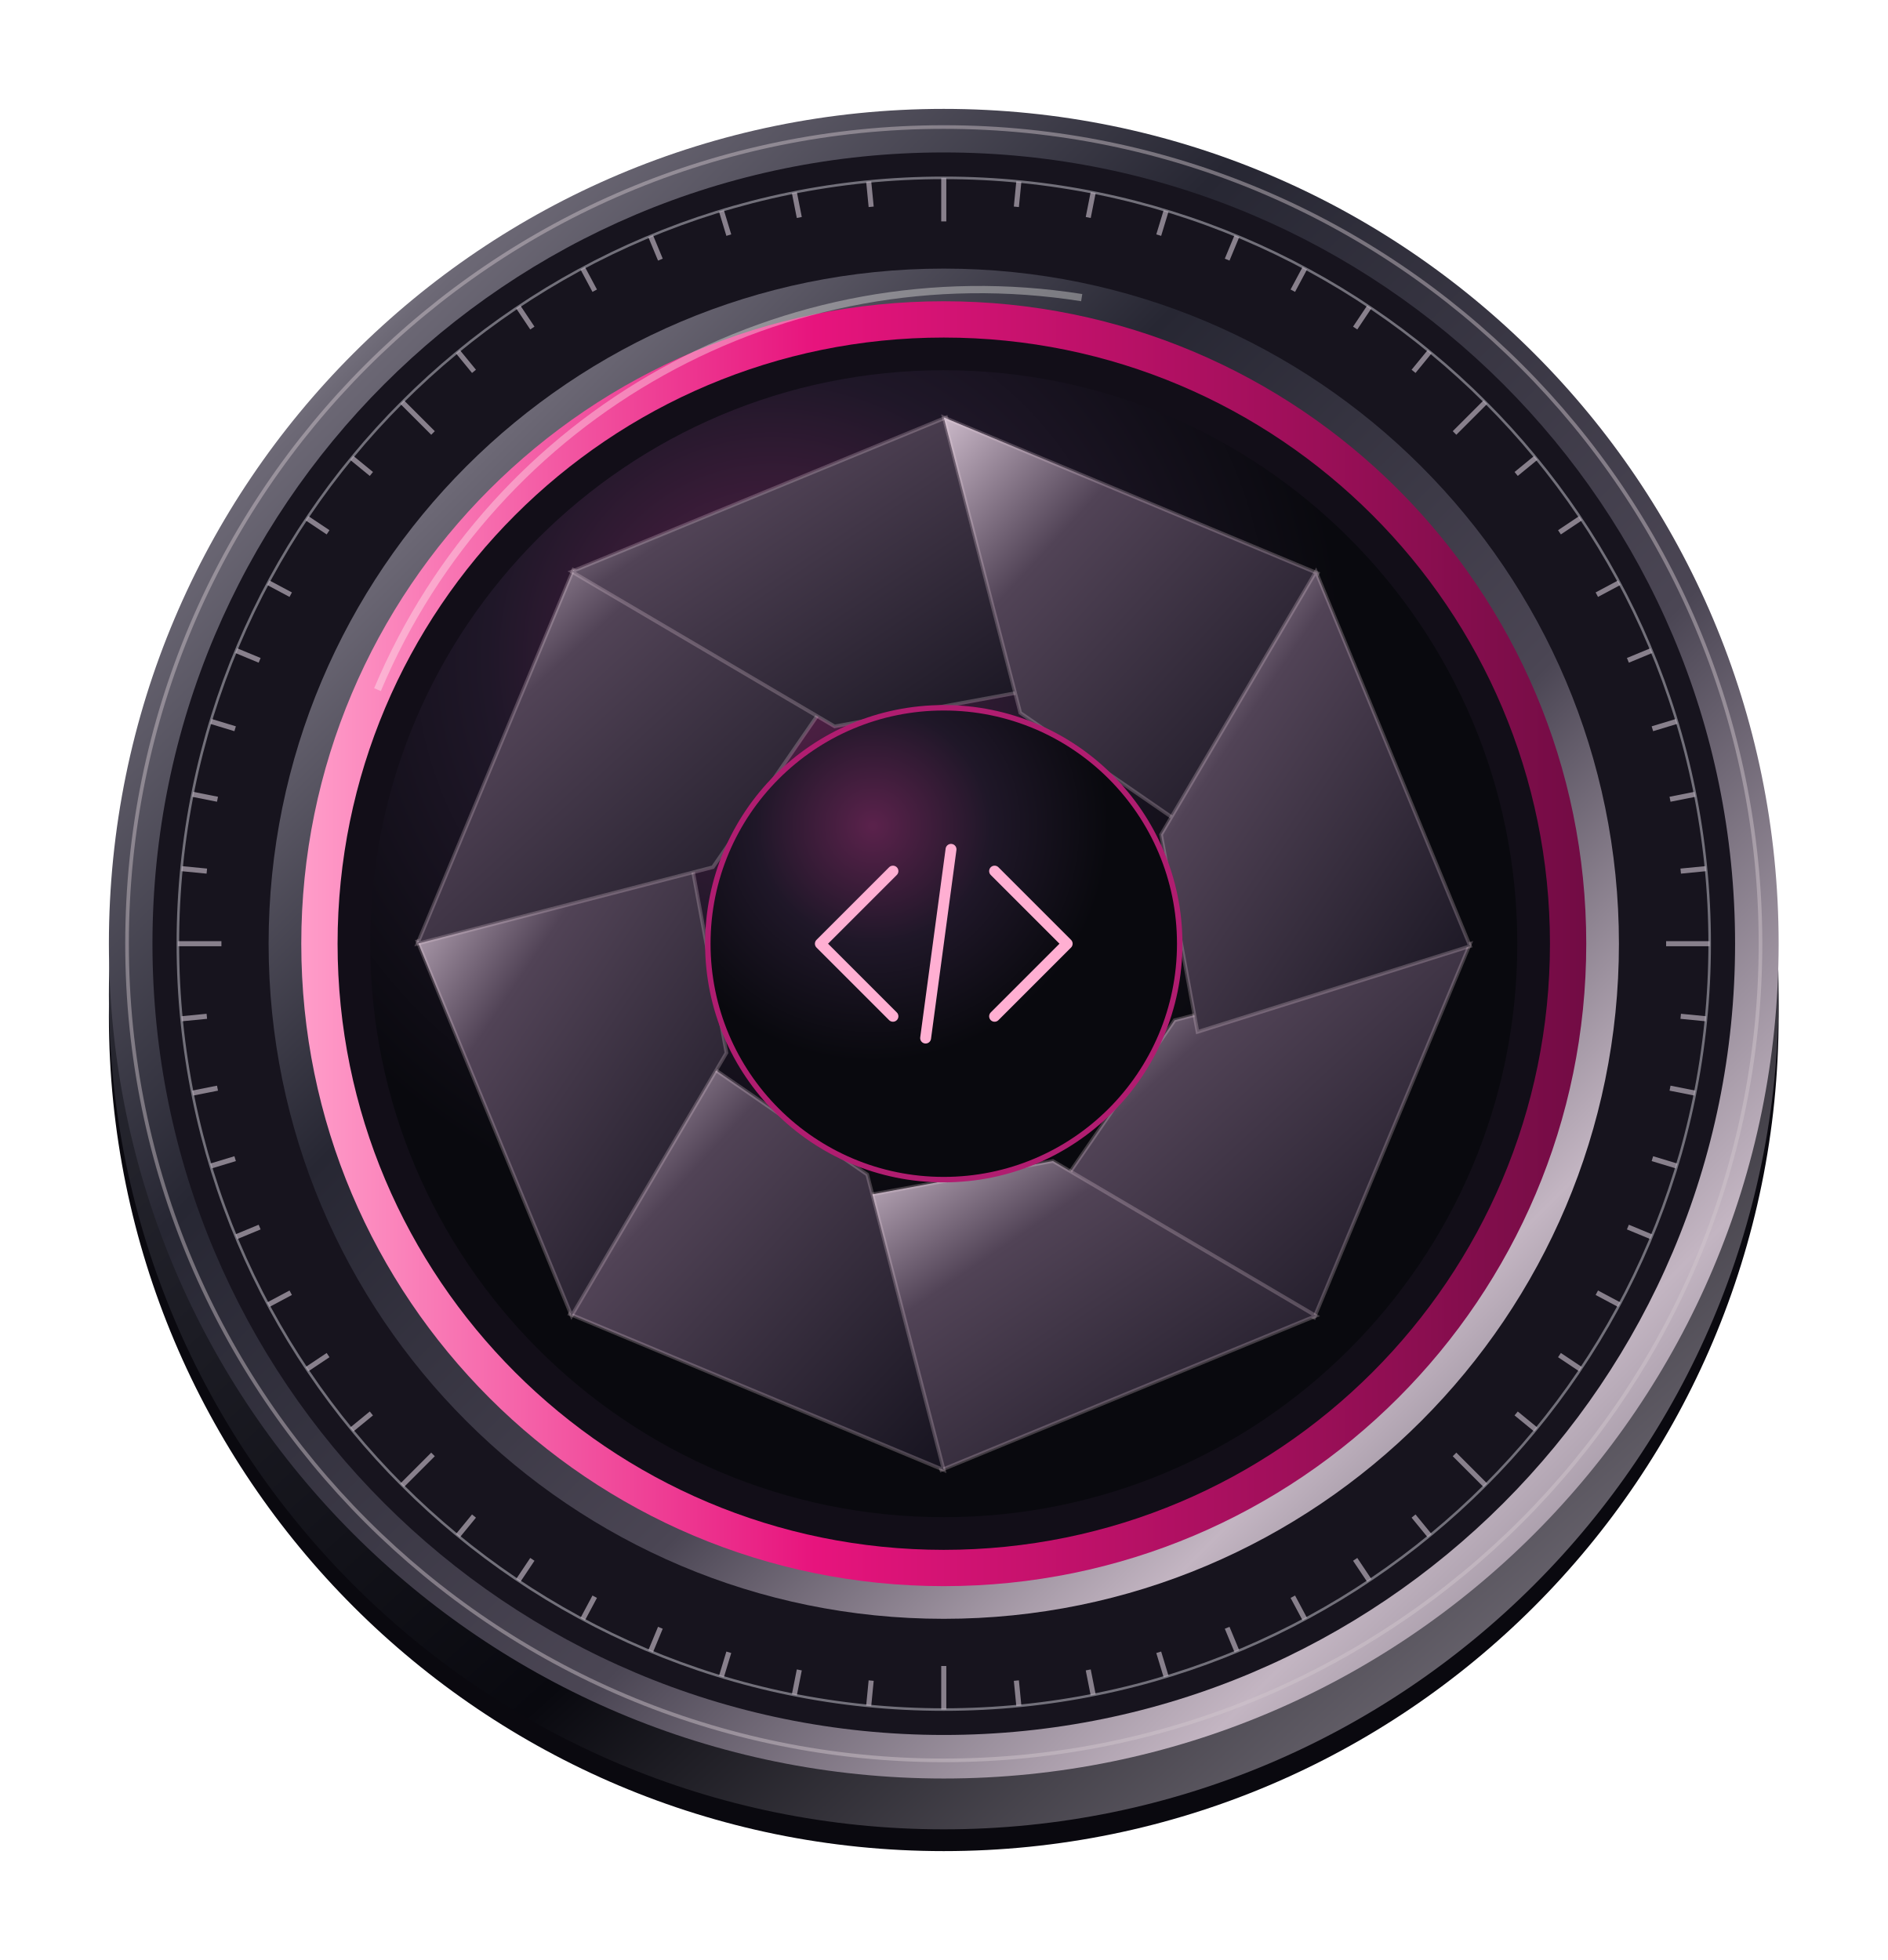
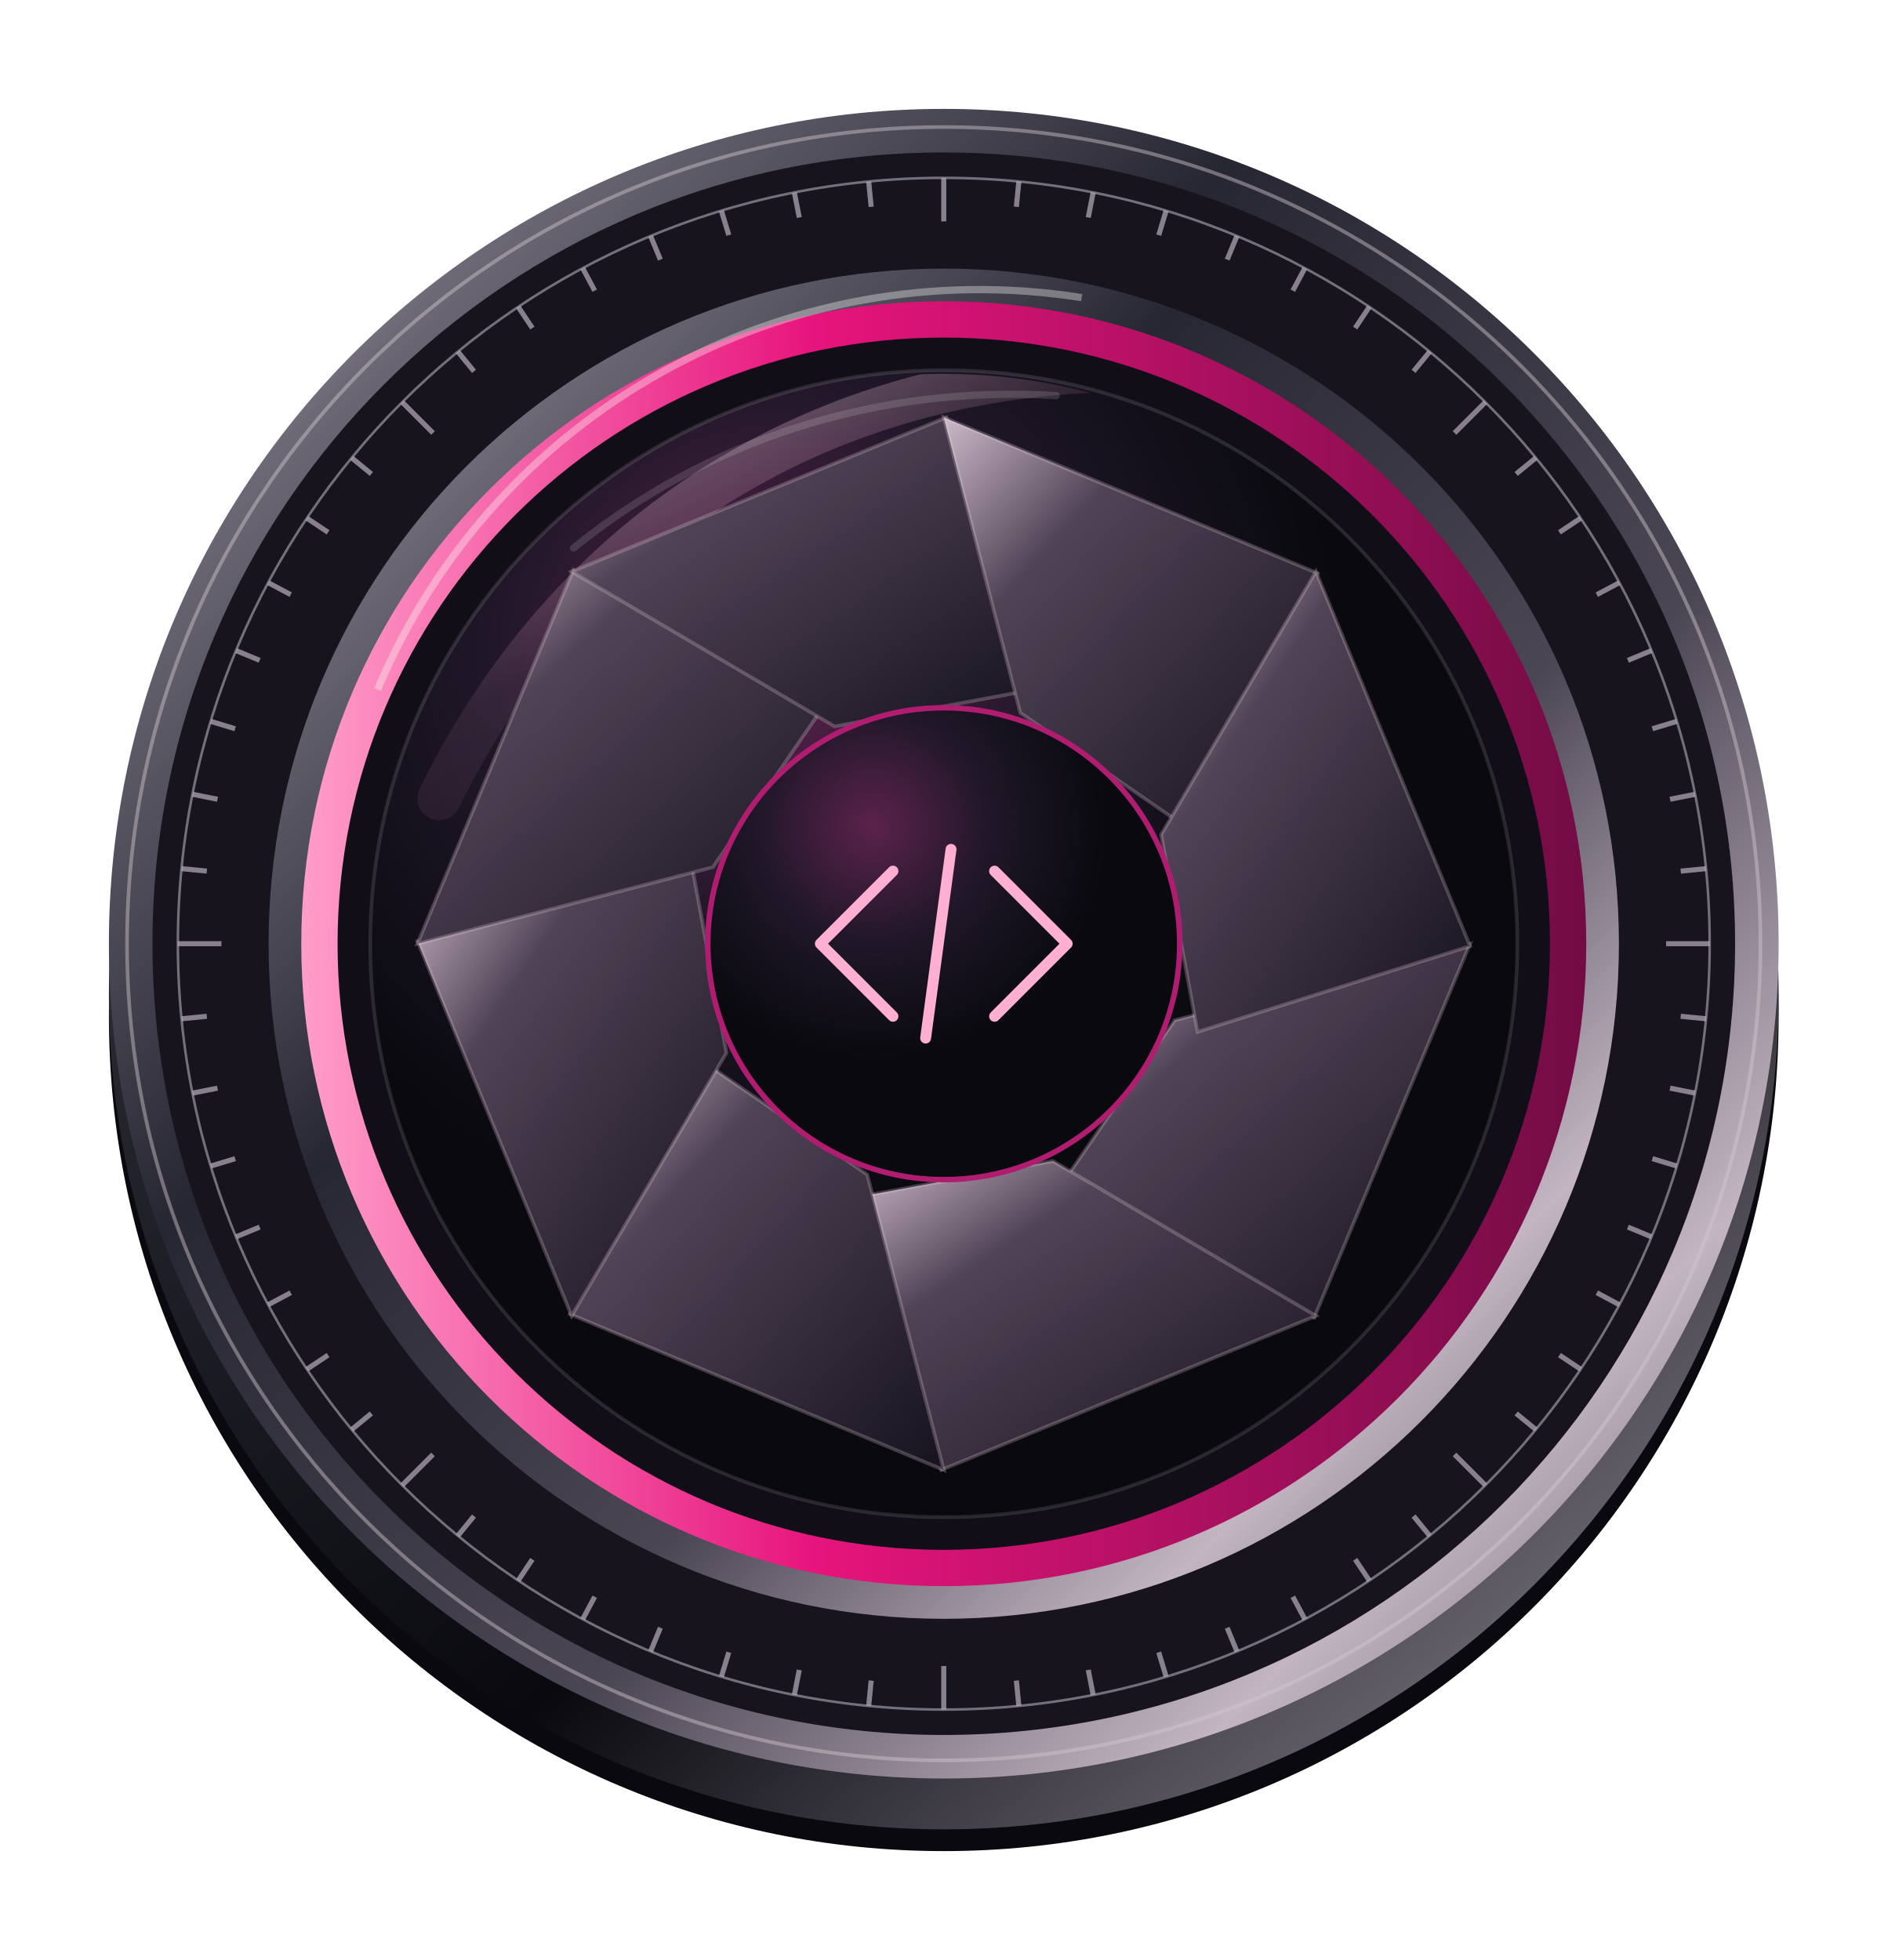
<svg xmlns="http://www.w3.org/2000/svg" width="520" height="540" viewBox="0 0 520 540">
  <defs>
    <linearGradient id="edge" x1="0" y1="0" x2=".9" y2="1">
      <stop stop-color="#73717c" />
      <stop offset=".3" stop-color="#25252e" />
      <stop offset=".64" stop-color="#09090f" />
      <stop offset="1" stop-color="#86808b" />
    </linearGradient>
    <linearGradient id="metal" x1="0" y1="0" x2="1" y2="1">
      <stop stop-color="#f1e9ed" />
      <stop offset=".15" stop-color="#6c6875" />
      <stop offset=".35" stop-color="#272733" />
      <stop offset=".62" stop-color="#4b4654" />
      <stop offset=".82" stop-color="#c3b5c2" />
      <stop offset="1" stop-color="#56515f" />
    </linearGradient>
    <linearGradient id="blade" x1="0" y1="0" x2="1" y2="1">
      <stop stop-color="#cbb9c9" />
      <stop offset=".3" stop-color="#514356" />
      <stop offset="1" stop-color="#16131f" />
    </linearGradient>
    <radialGradient id="glass" cx=".35" cy=".25">
      <stop stop-color="#5b224c" />
      <stop offset=".5" stop-color="#1f1728" />
      <stop offset="1" stop-color="#09090e" />
    </radialGradient>
    <linearGradient id="rim">
      <stop stop-color="#ff9dc9" />
      <stop offset=".4" stop-color="#e7147d" />
      <stop offset="1" stop-color="#720c44" />
    </linearGradient>
+     <linearGradient id="reflection" x1=".05" y1=".1" x2=".9" y2=".8">
+       <stop stop-color="#fffefa" stop-opacity=".48" />
+       <stop offset=".38" stop-color="#e99ac3" stop-opacity=".1" />
+       <stop offset="1" stop-color="#e99ac3" stop-opacity="0" />
+     </linearGradient>
+     <clipPath id="glassClip">
+       <circle cx="260" cy="260" r="157" />
+     </clipPath>
  </defs>
  <circle cx="260" cy="280" r="230" fill="#0a090f" />
  <circle cx="260" cy="274" r="230" fill="url(#edge)" />
  <circle cx="260" cy="260" r="230" fill="url(#metal)" />
  <circle cx="260" cy="260" r="225" fill="none" stroke="#d3c9d0" stroke-opacity=".45" />
  <circle cx="260" cy="260" r="218" fill="#17141e" />
  <circle cx="260" cy="260" r="211" fill="none" stroke="#72707a" stroke-width=".7" />
  <g stroke="#b8aebb" stroke-opacity=".7" stroke-width="1.4">
    <path d="M459.00 260.00L471.00 260.00" />
    <path d="M463.02 280.00L469.98 280.68" />
    <path d="M460.08 299.80L466.95 301.16" />
    <path d="M455.22 319.22L461.91 321.25" />
    <path d="M448.47 338.07L454.94 340.75" />
    <path d="M439.91 356.16L446.09 359.46" />
    <path d="M429.62 373.34L435.44 377.23" />
    <path d="M417.69 389.42L423.11 393.86" />
    <path d="M400.71 400.71L409.20 409.20" />
    <path d="M389.42 417.69L393.86 423.11" />
    <path d="M373.34 429.62L377.23 435.44" />
    <path d="M356.16 439.91L359.46 446.09" />
    <path d="M338.07 448.47L340.75 454.94" />
    <path d="M319.22 455.22L321.25 461.91" />
    <path d="M299.80 460.08L301.16 466.95" />
    <path d="M280.00 463.02L280.68 469.98" />
    <path d="M260.00 459.00L260.00 471.00" />
    <path d="M240.00 463.02L239.32 469.98" />
    <path d="M220.20 460.08L218.84 466.95" />
    <path d="M200.78 455.22L198.75 461.91" />
    <path d="M181.93 448.47L179.25 454.94" />
    <path d="M163.84 439.91L160.54 446.09" />
    <path d="M146.66 429.62L142.77 435.44" />
    <path d="M130.58 417.69L126.14 423.11" />
    <path d="M119.29 400.71L110.80 409.20" />
    <path d="M102.31 389.42L96.89 393.86" />
    <path d="M90.38 373.34L84.56 377.23" />
    <path d="M80.09 356.16L73.91 359.46" />
    <path d="M71.53 338.07L65.06 340.75" />
    <path d="M64.78 319.22L58.09 321.25" />
    <path d="M59.92 299.80L53.05 301.16" />
    <path d="M56.98 280.00L50.02 280.68" />
    <path d="M61.00 260.00L49.00 260.00" />
    <path d="M56.98 240.00L50.02 239.32" />
    <path d="M59.92 220.20L53.05 218.84" />
    <path d="M64.78 200.78L58.09 198.75" />
    <path d="M71.53 181.93L65.06 179.25" />
    <path d="M80.09 163.84L73.91 160.54" />
    <path d="M90.38 146.66L84.56 142.77" />
    <path d="M102.31 130.58L96.89 126.14" />
    <path d="M119.29 119.29L110.80 110.80" />
    <path d="M130.58 102.31L126.14 96.89" />
    <path d="M146.66 90.38L142.77 84.56" />
    <path d="M163.84 80.09L160.54 73.91" />
    <path d="M181.93 71.53L179.25 65.06" />
    <path d="M200.78 64.78L198.75 58.09" />
    <path d="M220.20 59.92L218.84 53.05" />
    <path d="M240.00 56.98L239.32 50.02" />
    <path d="M260.00 61.00L260.00 49.00" />
    <path d="M280.00 56.98L280.68 50.02" />
    <path d="M299.80 59.92L301.16 53.05" />
    <path d="M319.22 64.78L321.25 58.09" />
    <path d="M338.07 71.53L340.75 65.06" />
    <path d="M356.16 80.09L359.46 73.91" />
    <path d="M373.34 90.38L377.23 84.56" />
    <path d="M389.42 102.31L393.86 96.89" />
    <path d="M400.71 119.29L409.20 110.80" />
    <path d="M417.69 130.58L423.11 126.14" />
    <path d="M429.62 146.66L435.44 142.77" />
    <path d="M439.91 163.84L446.09 160.54" />
    <path d="M448.47 181.93L454.94 179.25" />
    <path d="M455.22 200.78L461.91 198.75" />
    <path d="M460.08 220.20L466.95 218.84" />
    <path d="M463.02 240.00L469.98 239.32" />
  </g>
  <circle cx="260" cy="260" r="186" fill="url(#metal)" />
  <circle cx="260" cy="260" r="177" fill="url(#rim)" />
  <circle cx="260" cy="260" r="167" fill="#120e18" />
  <circle cx="260" cy="260" r="158" fill="url(#glass)" />
+   <g clip-path="url(#glassClip)">
+     <path d="M121 220c36-74 106-118 190-118 39 0 74 10 106 29" fill="none" stroke="url(#reflection)" stroke-width="12" stroke-linecap="round" />
+     <path d="M158 151c37-30 84-45 133-42" fill="none" stroke="#fffefa" stroke-opacity=".14" stroke-width="2" stroke-linecap="round" />
+   </g>
  <polygon points="405.00,260.00 362.06,363.00 292.24,326.61 323.60,281.08" fill="url(#blade)" stroke="#f2dbe7" stroke-opacity=".24" stroke-width="1" />
  <polygon points="362.53,362.53 259.33,405.00 235.70,329.90 290.07,319.87" fill="url(#blade)" stroke="#f2dbe7" stroke-opacity=".24" stroke-width="1" />
  <polygon points="260.00,405.00 157.00,362.06 193.39,292.24 238.92,323.60" fill="url(#blade)" stroke="#f2dbe7" stroke-opacity=".24" stroke-width="1" />
  <polygon points="157.47,362.53 115.00,259.33 190.10,235.70 200.13,290.07" fill="url(#blade)" stroke="#f2dbe7" stroke-opacity=".24" stroke-width="1" />
  <polygon points="115.00,260.00 157.94,157.00 227.76,193.39 196.40,238.92" fill="url(#blade)" stroke="#f2dbe7" stroke-opacity=".24" stroke-width="1" />
  <polygon points="157.47,157.47 260.67,115.00 284.30,190.10 229.93,200.13" fill="url(#blade)" stroke="#f2dbe7" stroke-opacity=".24" stroke-width="1" />
  <polygon points="260.00,115.00 363.00,157.94 326.61,227.76 281.08,196.40" fill="url(#blade)" stroke="#f2dbe7" stroke-opacity=".24" stroke-width="1" />
  <polygon points="362.53,157.47 405.00,260.67 329.90,284.30 319.87,229.93" fill="url(#blade)" stroke="#f2dbe7" stroke-opacity=".24" stroke-width="1" />
+   <circle cx="260" cy="260" r="158" fill="none" stroke="#fffefa" stroke-opacity=".12" />
  <circle cx="260" cy="260" r="65" fill="url(#glass)" stroke="#b01d70" stroke-width="1.5" />
  <path d="m246 240-20 20 20 20m28-40 20 20-20 20m-12-46-7 52" fill="none" stroke="#ffafd2" stroke-width="3" stroke-linecap="round" stroke-linejoin="round" />
  <path d="M104 190a180 180 0 0 1 194-108" fill="none" stroke="#fffefa" stroke-opacity=".35" stroke-width="2" />
</svg>
